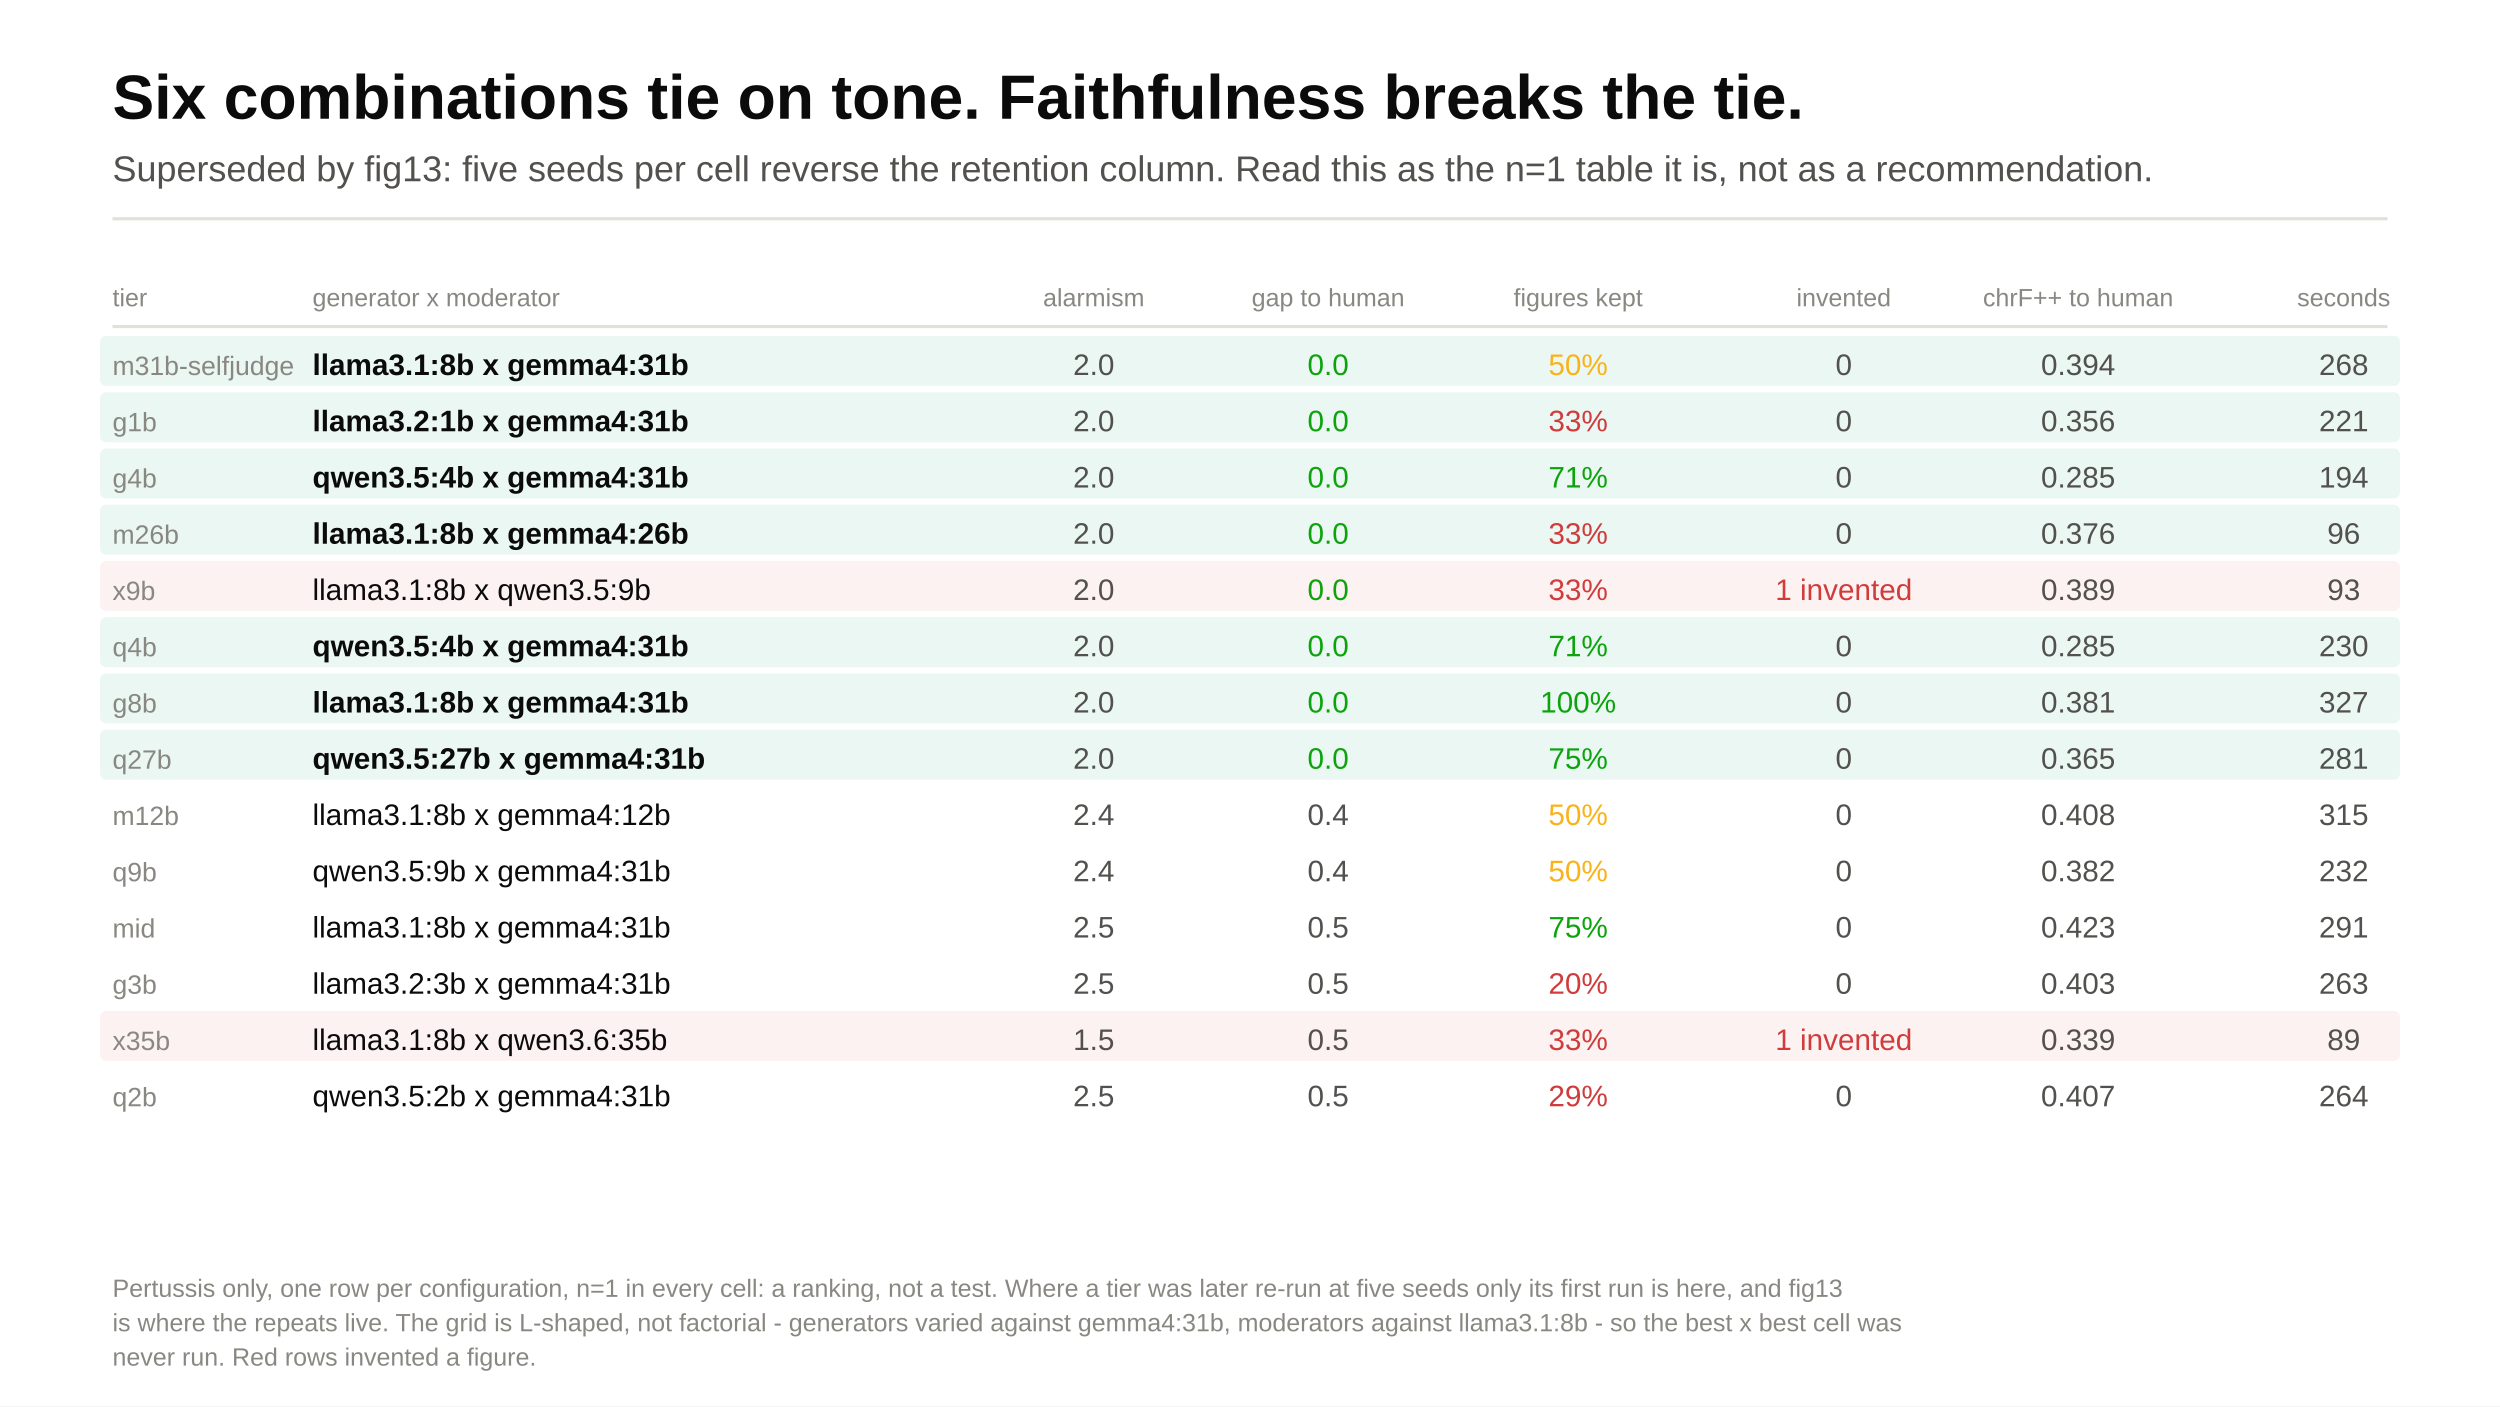
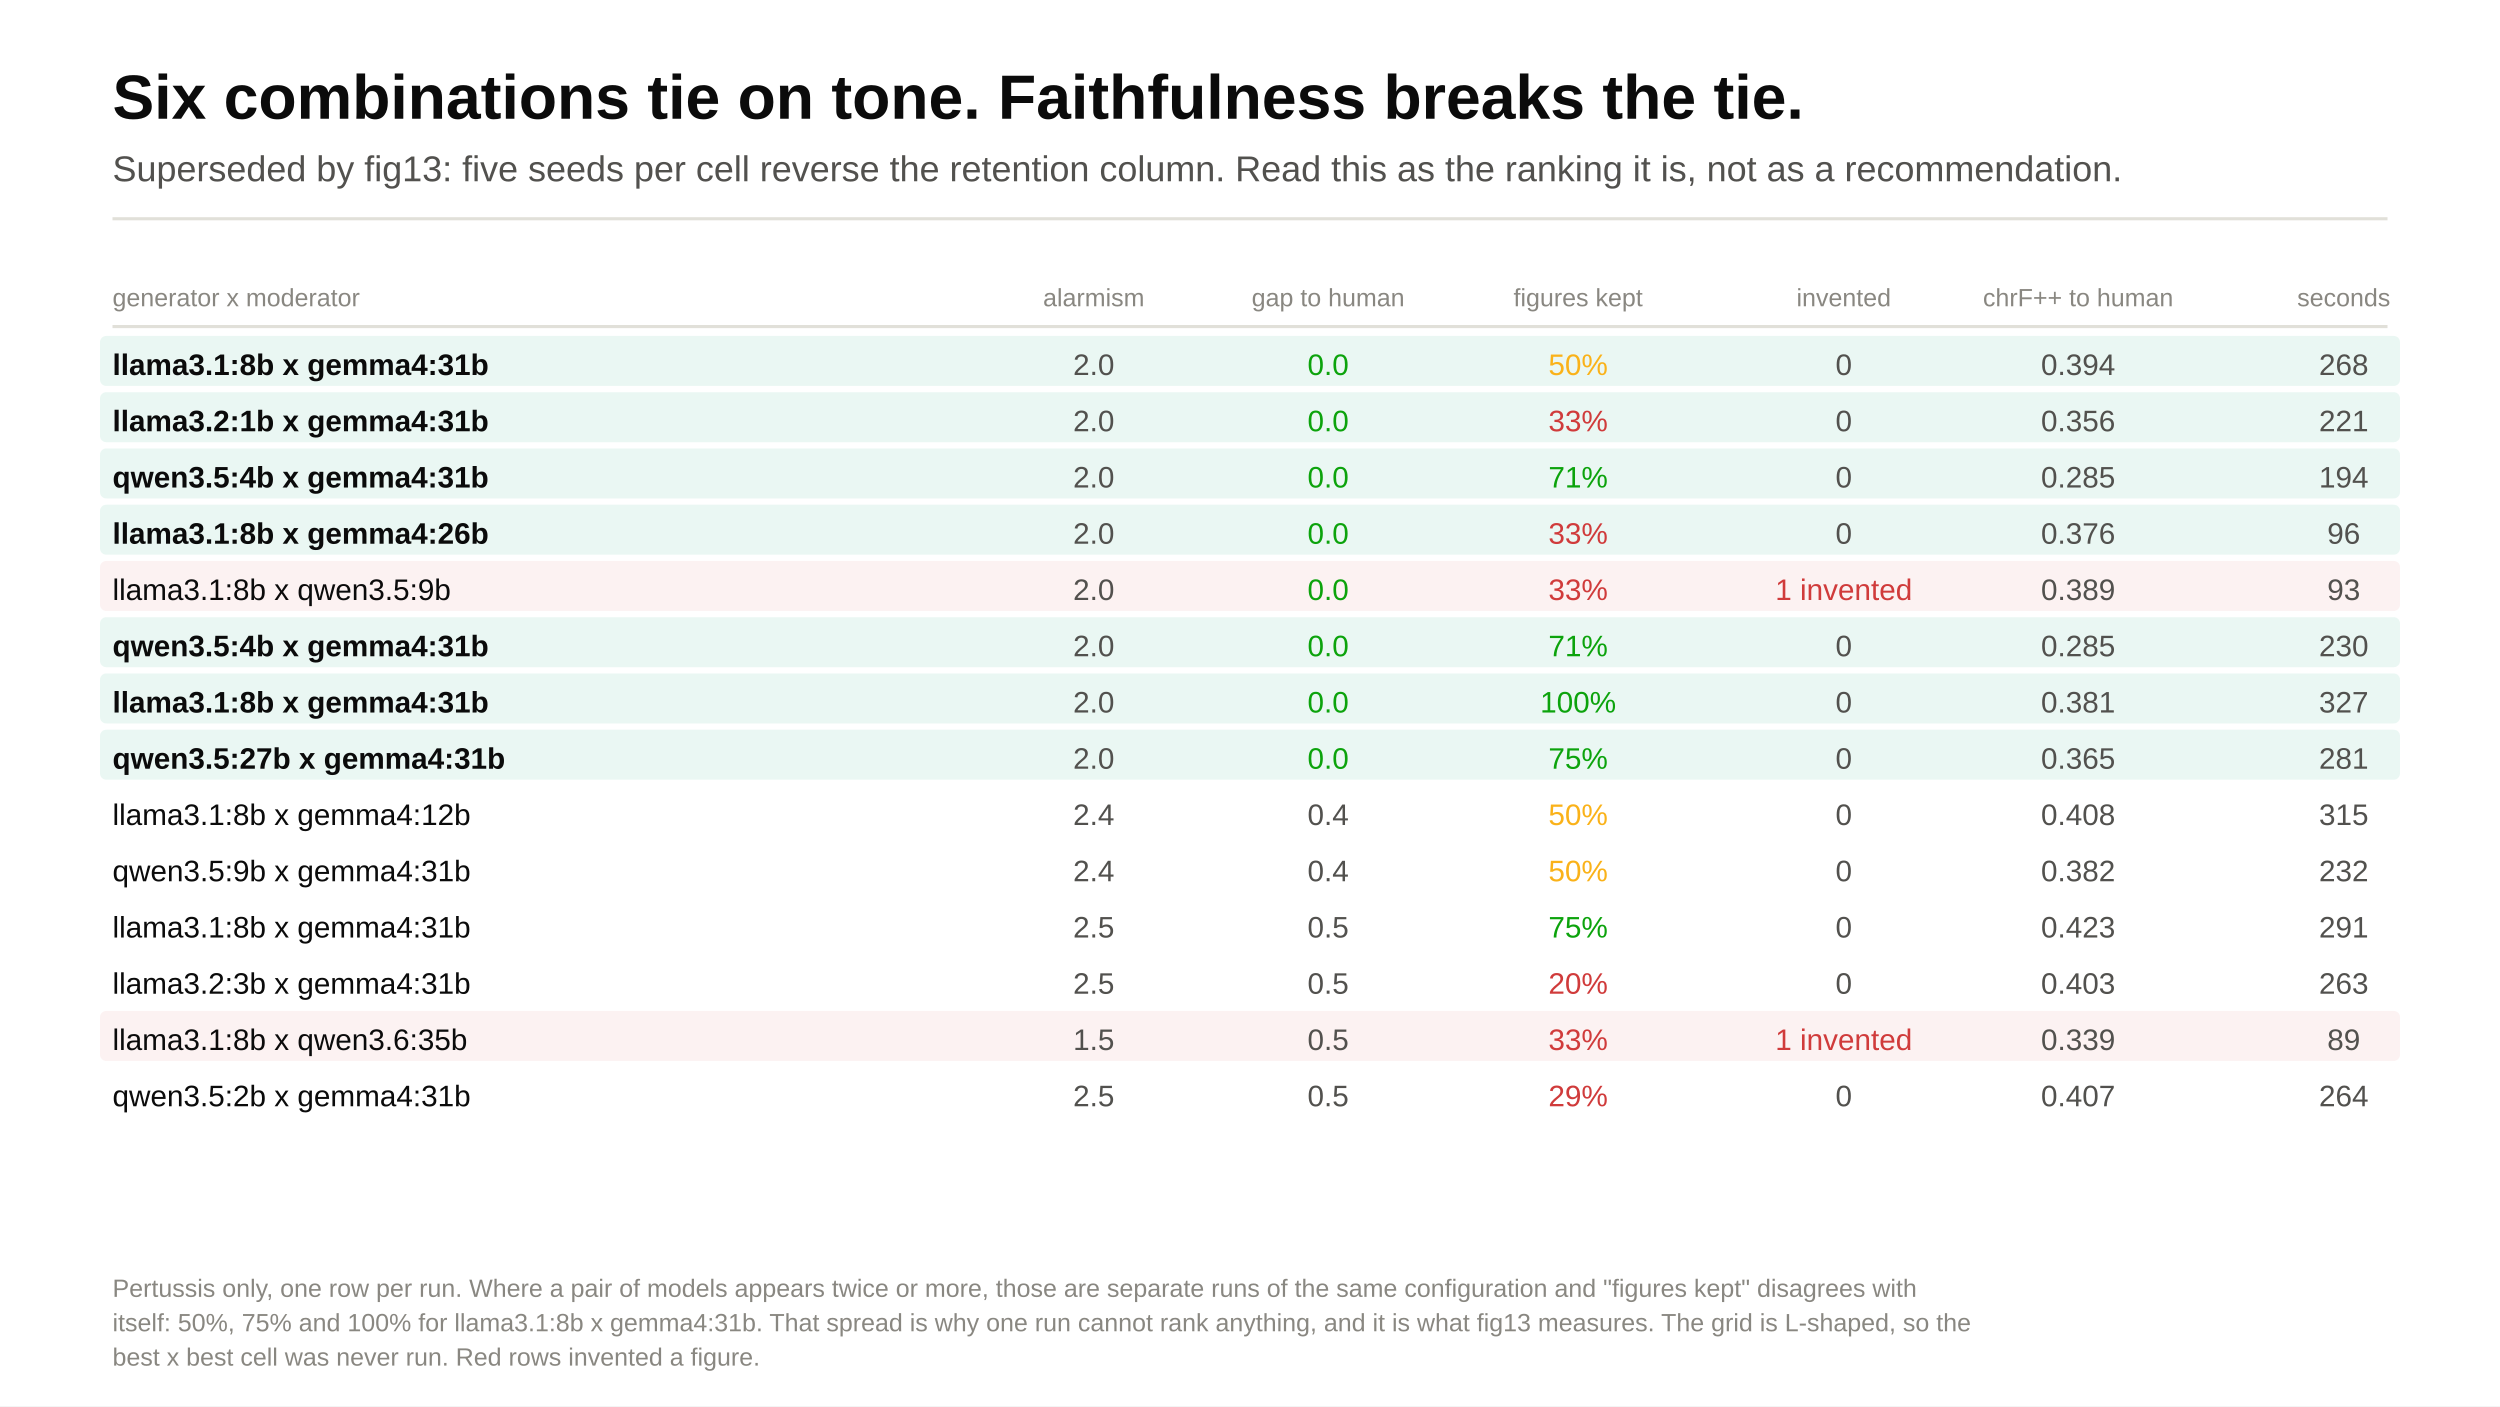
<svg xmlns="http://www.w3.org/2000/svg" width="1600" height="900" viewBox="0 0 1600 900">
  <defs>
    <pattern id="hatch" width="8" height="8" patternTransform="rotate(45)" patternUnits="userSpaceOnUse">
      <rect width="8" height="8" fill="#2a78d6" fill-opacity="0.22" />
      <line x1="0" y1="0" x2="0" y2="8" stroke="#2a78d6" stroke-width="3" />
    </pattern>
    <marker id="arrow" viewBox="0 0 10 10" refX="9" refY="5" markerWidth="7" markerHeight="7" orient="auto-start-reverse">
      <path d="M 0 0 L 10 5 L 0 10 z" fill="#898781" />
    </marker>
    <marker id="arrowblue" viewBox="0 0 10 10" refX="9" refY="5" markerWidth="7" markerHeight="7" orient="auto-start-reverse">
      <path d="M 0 0 L 10 5 L 0 10 z" fill="#2a78d6" />
    </marker>
  </defs>
  <rect width="1600" height="900" fill="#ffffff" />
  <text x="72" y="76" font-family="Arial, 'Helvetica Neue', Helvetica, sans-serif" font-size="40" fill="#0b0b0b" font-weight="bold" text-anchor="start" letter-spacing="0">Six combinations tie on tone. Faithfulness breaks the tie.</text>
-   <text x="72" y="116" font-family="Arial, 'Helvetica Neue', Helvetica, sans-serif" font-size="23" fill="#52514e" font-weight="normal" text-anchor="start" letter-spacing="0">Superseded by fig13: five seeds per cell reverse the retention column. Read this as the n=1 table it is, not as a recommendation.</text>
+   <text x="72" y="116" font-family="Arial, 'Helvetica Neue', Helvetica, sans-serif" font-size="23" fill="#52514e" font-weight="normal" text-anchor="start" letter-spacing="0">Superseded by fig13: five seeds per cell reverse the retention column. Read this as the ranking it is, not as a recommendation.</text>
  <line x1="72" y1="140" x2="1528" y2="140" stroke="#e1e0d9" stroke-width="2" />
-   <text x="72" y="196" font-family="Arial, 'Helvetica Neue', Helvetica, sans-serif" font-size="16" fill="#898781" font-weight="normal" text-anchor="start" letter-spacing="0">tier</text>
-   <text x="200" y="196" font-family="Arial, 'Helvetica Neue', Helvetica, sans-serif" font-size="16" fill="#898781" font-weight="normal" text-anchor="start" letter-spacing="0">generator  x  moderator</text>
+   <text x="72" y="196" font-family="Arial, 'Helvetica Neue', Helvetica, sans-serif" font-size="16" fill="#898781" font-weight="normal" text-anchor="start" letter-spacing="0">generator  x  moderator</text>
  <text x="700" y="196" font-family="Arial, 'Helvetica Neue', Helvetica, sans-serif" font-size="16" fill="#898781" font-weight="normal" text-anchor="middle" letter-spacing="0">alarmism</text>
  <text x="850" y="196" font-family="Arial, 'Helvetica Neue', Helvetica, sans-serif" font-size="16" fill="#898781" font-weight="normal" text-anchor="middle" letter-spacing="0">gap to human</text>
  <text x="1010" y="196" font-family="Arial, 'Helvetica Neue', Helvetica, sans-serif" font-size="16" fill="#898781" font-weight="normal" text-anchor="middle" letter-spacing="0">figures kept</text>
  <text x="1180" y="196" font-family="Arial, 'Helvetica Neue', Helvetica, sans-serif" font-size="16" fill="#898781" font-weight="normal" text-anchor="middle" letter-spacing="0">invented</text>
  <text x="1330" y="196" font-family="Arial, 'Helvetica Neue', Helvetica, sans-serif" font-size="16" fill="#898781" font-weight="normal" text-anchor="middle" letter-spacing="0">chrF++ to human</text>
  <text x="1500" y="196" font-family="Arial, 'Helvetica Neue', Helvetica, sans-serif" font-size="16" fill="#898781" font-weight="normal" text-anchor="middle" letter-spacing="0">seconds</text>
  <line x1="72" y1="209" x2="1528" y2="209" stroke="#e1e0d9" stroke-width="2" />
  <rect x="64" y="215" width="1472" height="32" fill="#1baf7a" fill-opacity="0.09" rx="4" />
-   <text x="72" y="240" font-family="Arial, 'Helvetica Neue', Helvetica, sans-serif" font-size="17" fill="#898781" font-weight="normal" text-anchor="start" letter-spacing="0">m31b-selfjudge</text>
-   <text x="200" y="240" font-family="Arial, 'Helvetica Neue', Helvetica, sans-serif" font-size="19" fill="#0b0b0b" font-weight="bold" text-anchor="start" letter-spacing="0">llama3.1:8b  x  gemma4:31b</text>
+   <text x="72" y="240" font-family="Arial, 'Helvetica Neue', Helvetica, sans-serif" font-size="19" fill="#0b0b0b" font-weight="bold" text-anchor="start" letter-spacing="0">llama3.1:8b  x  gemma4:31b</text>
  <text x="700" y="240" font-family="Arial, 'Helvetica Neue', Helvetica, sans-serif" font-size="19" fill="#52514e" font-weight="normal" text-anchor="middle" letter-spacing="0">2.0</text>
  <text x="850" y="240" font-family="Arial, 'Helvetica Neue', Helvetica, sans-serif" font-size="19" fill="#0ca30c" font-weight="normal" text-anchor="middle" letter-spacing="0">0.0</text>
  <text x="1010" y="240" font-family="Arial, 'Helvetica Neue', Helvetica, sans-serif" font-size="19" fill="#fab219" font-weight="normal" text-anchor="middle" letter-spacing="0">50%</text>
  <text x="1180" y="240" font-family="Arial, 'Helvetica Neue', Helvetica, sans-serif" font-size="19" fill="#52514e" font-weight="normal" text-anchor="middle" letter-spacing="0">0</text>
  <text x="1330" y="240" font-family="Arial, 'Helvetica Neue', Helvetica, sans-serif" font-size="19" fill="#52514e" font-weight="normal" text-anchor="middle" letter-spacing="0">0.394</text>
  <text x="1500" y="240" font-family="Arial, 'Helvetica Neue', Helvetica, sans-serif" font-size="19" fill="#52514e" font-weight="normal" text-anchor="middle" letter-spacing="0">268</text>
  <rect x="64" y="251" width="1472" height="32" fill="#1baf7a" fill-opacity="0.09" rx="4" />
-   <text x="72" y="276" font-family="Arial, 'Helvetica Neue', Helvetica, sans-serif" font-size="17" fill="#898781" font-weight="normal" text-anchor="start" letter-spacing="0">g1b</text>
-   <text x="200" y="276" font-family="Arial, 'Helvetica Neue', Helvetica, sans-serif" font-size="19" fill="#0b0b0b" font-weight="bold" text-anchor="start" letter-spacing="0">llama3.2:1b  x  gemma4:31b</text>
+   <text x="72" y="276" font-family="Arial, 'Helvetica Neue', Helvetica, sans-serif" font-size="19" fill="#0b0b0b" font-weight="bold" text-anchor="start" letter-spacing="0">llama3.2:1b  x  gemma4:31b</text>
  <text x="700" y="276" font-family="Arial, 'Helvetica Neue', Helvetica, sans-serif" font-size="19" fill="#52514e" font-weight="normal" text-anchor="middle" letter-spacing="0">2.0</text>
  <text x="850" y="276" font-family="Arial, 'Helvetica Neue', Helvetica, sans-serif" font-size="19" fill="#0ca30c" font-weight="normal" text-anchor="middle" letter-spacing="0">0.0</text>
  <text x="1010" y="276" font-family="Arial, 'Helvetica Neue', Helvetica, sans-serif" font-size="19" fill="#d03b3b" font-weight="normal" text-anchor="middle" letter-spacing="0">33%</text>
  <text x="1180" y="276" font-family="Arial, 'Helvetica Neue', Helvetica, sans-serif" font-size="19" fill="#52514e" font-weight="normal" text-anchor="middle" letter-spacing="0">0</text>
  <text x="1330" y="276" font-family="Arial, 'Helvetica Neue', Helvetica, sans-serif" font-size="19" fill="#52514e" font-weight="normal" text-anchor="middle" letter-spacing="0">0.356</text>
  <text x="1500" y="276" font-family="Arial, 'Helvetica Neue', Helvetica, sans-serif" font-size="19" fill="#52514e" font-weight="normal" text-anchor="middle" letter-spacing="0">221</text>
  <rect x="64" y="287" width="1472" height="32" fill="#1baf7a" fill-opacity="0.09" rx="4" />
-   <text x="72" y="312" font-family="Arial, 'Helvetica Neue', Helvetica, sans-serif" font-size="17" fill="#898781" font-weight="normal" text-anchor="start" letter-spacing="0">g4b</text>
-   <text x="200" y="312" font-family="Arial, 'Helvetica Neue', Helvetica, sans-serif" font-size="19" fill="#0b0b0b" font-weight="bold" text-anchor="start" letter-spacing="0">qwen3.5:4b  x  gemma4:31b</text>
+   <text x="72" y="312" font-family="Arial, 'Helvetica Neue', Helvetica, sans-serif" font-size="19" fill="#0b0b0b" font-weight="bold" text-anchor="start" letter-spacing="0">qwen3.5:4b  x  gemma4:31b</text>
  <text x="700" y="312" font-family="Arial, 'Helvetica Neue', Helvetica, sans-serif" font-size="19" fill="#52514e" font-weight="normal" text-anchor="middle" letter-spacing="0">2.0</text>
  <text x="850" y="312" font-family="Arial, 'Helvetica Neue', Helvetica, sans-serif" font-size="19" fill="#0ca30c" font-weight="normal" text-anchor="middle" letter-spacing="0">0.0</text>
  <text x="1010" y="312" font-family="Arial, 'Helvetica Neue', Helvetica, sans-serif" font-size="19" fill="#0ca30c" font-weight="normal" text-anchor="middle" letter-spacing="0">71%</text>
  <text x="1180" y="312" font-family="Arial, 'Helvetica Neue', Helvetica, sans-serif" font-size="19" fill="#52514e" font-weight="normal" text-anchor="middle" letter-spacing="0">0</text>
  <text x="1330" y="312" font-family="Arial, 'Helvetica Neue', Helvetica, sans-serif" font-size="19" fill="#52514e" font-weight="normal" text-anchor="middle" letter-spacing="0">0.285</text>
  <text x="1500" y="312" font-family="Arial, 'Helvetica Neue', Helvetica, sans-serif" font-size="19" fill="#52514e" font-weight="normal" text-anchor="middle" letter-spacing="0">194</text>
  <rect x="64" y="323" width="1472" height="32" fill="#1baf7a" fill-opacity="0.09" rx="4" />
-   <text x="72" y="348" font-family="Arial, 'Helvetica Neue', Helvetica, sans-serif" font-size="17" fill="#898781" font-weight="normal" text-anchor="start" letter-spacing="0">m26b</text>
-   <text x="200" y="348" font-family="Arial, 'Helvetica Neue', Helvetica, sans-serif" font-size="19" fill="#0b0b0b" font-weight="bold" text-anchor="start" letter-spacing="0">llama3.1:8b  x  gemma4:26b</text>
+   <text x="72" y="348" font-family="Arial, 'Helvetica Neue', Helvetica, sans-serif" font-size="19" fill="#0b0b0b" font-weight="bold" text-anchor="start" letter-spacing="0">llama3.1:8b  x  gemma4:26b</text>
  <text x="700" y="348" font-family="Arial, 'Helvetica Neue', Helvetica, sans-serif" font-size="19" fill="#52514e" font-weight="normal" text-anchor="middle" letter-spacing="0">2.0</text>
  <text x="850" y="348" font-family="Arial, 'Helvetica Neue', Helvetica, sans-serif" font-size="19" fill="#0ca30c" font-weight="normal" text-anchor="middle" letter-spacing="0">0.0</text>
  <text x="1010" y="348" font-family="Arial, 'Helvetica Neue', Helvetica, sans-serif" font-size="19" fill="#d03b3b" font-weight="normal" text-anchor="middle" letter-spacing="0">33%</text>
  <text x="1180" y="348" font-family="Arial, 'Helvetica Neue', Helvetica, sans-serif" font-size="19" fill="#52514e" font-weight="normal" text-anchor="middle" letter-spacing="0">0</text>
  <text x="1330" y="348" font-family="Arial, 'Helvetica Neue', Helvetica, sans-serif" font-size="19" fill="#52514e" font-weight="normal" text-anchor="middle" letter-spacing="0">0.376</text>
  <text x="1500" y="348" font-family="Arial, 'Helvetica Neue', Helvetica, sans-serif" font-size="19" fill="#52514e" font-weight="normal" text-anchor="middle" letter-spacing="0">96</text>
  <rect x="64" y="359" width="1472" height="32" fill="#d03b3b" fill-opacity="0.07" rx="4" />
-   <text x="72" y="384" font-family="Arial, 'Helvetica Neue', Helvetica, sans-serif" font-size="17" fill="#898781" font-weight="normal" text-anchor="start" letter-spacing="0">x9b</text>
-   <text x="200" y="384" font-family="Arial, 'Helvetica Neue', Helvetica, sans-serif" font-size="19" fill="#0b0b0b" font-weight="normal" text-anchor="start" letter-spacing="0">llama3.1:8b  x  qwen3.5:9b</text>
+   <text x="72" y="384" font-family="Arial, 'Helvetica Neue', Helvetica, sans-serif" font-size="19" fill="#0b0b0b" font-weight="normal" text-anchor="start" letter-spacing="0">llama3.1:8b  x  qwen3.5:9b</text>
  <text x="700" y="384" font-family="Arial, 'Helvetica Neue', Helvetica, sans-serif" font-size="19" fill="#52514e" font-weight="normal" text-anchor="middle" letter-spacing="0">2.0</text>
  <text x="850" y="384" font-family="Arial, 'Helvetica Neue', Helvetica, sans-serif" font-size="19" fill="#0ca30c" font-weight="normal" text-anchor="middle" letter-spacing="0">0.0</text>
  <text x="1010" y="384" font-family="Arial, 'Helvetica Neue', Helvetica, sans-serif" font-size="19" fill="#d03b3b" font-weight="normal" text-anchor="middle" letter-spacing="0">33%</text>
  <text x="1180" y="384" font-family="Arial, 'Helvetica Neue', Helvetica, sans-serif" font-size="19" fill="#d03b3b" font-weight="normal" text-anchor="middle" letter-spacing="0">1  invented</text>
  <text x="1330" y="384" font-family="Arial, 'Helvetica Neue', Helvetica, sans-serif" font-size="19" fill="#52514e" font-weight="normal" text-anchor="middle" letter-spacing="0">0.389</text>
  <text x="1500" y="384" font-family="Arial, 'Helvetica Neue', Helvetica, sans-serif" font-size="19" fill="#52514e" font-weight="normal" text-anchor="middle" letter-spacing="0">93</text>
  <rect x="64" y="395" width="1472" height="32" fill="#1baf7a" fill-opacity="0.09" rx="4" />
-   <text x="72" y="420" font-family="Arial, 'Helvetica Neue', Helvetica, sans-serif" font-size="17" fill="#898781" font-weight="normal" text-anchor="start" letter-spacing="0">q4b</text>
-   <text x="200" y="420" font-family="Arial, 'Helvetica Neue', Helvetica, sans-serif" font-size="19" fill="#0b0b0b" font-weight="bold" text-anchor="start" letter-spacing="0">qwen3.5:4b  x  gemma4:31b</text>
+   <text x="72" y="420" font-family="Arial, 'Helvetica Neue', Helvetica, sans-serif" font-size="19" fill="#0b0b0b" font-weight="bold" text-anchor="start" letter-spacing="0">qwen3.5:4b  x  gemma4:31b</text>
  <text x="700" y="420" font-family="Arial, 'Helvetica Neue', Helvetica, sans-serif" font-size="19" fill="#52514e" font-weight="normal" text-anchor="middle" letter-spacing="0">2.0</text>
  <text x="850" y="420" font-family="Arial, 'Helvetica Neue', Helvetica, sans-serif" font-size="19" fill="#0ca30c" font-weight="normal" text-anchor="middle" letter-spacing="0">0.0</text>
  <text x="1010" y="420" font-family="Arial, 'Helvetica Neue', Helvetica, sans-serif" font-size="19" fill="#0ca30c" font-weight="normal" text-anchor="middle" letter-spacing="0">71%</text>
  <text x="1180" y="420" font-family="Arial, 'Helvetica Neue', Helvetica, sans-serif" font-size="19" fill="#52514e" font-weight="normal" text-anchor="middle" letter-spacing="0">0</text>
  <text x="1330" y="420" font-family="Arial, 'Helvetica Neue', Helvetica, sans-serif" font-size="19" fill="#52514e" font-weight="normal" text-anchor="middle" letter-spacing="0">0.285</text>
  <text x="1500" y="420" font-family="Arial, 'Helvetica Neue', Helvetica, sans-serif" font-size="19" fill="#52514e" font-weight="normal" text-anchor="middle" letter-spacing="0">230</text>
  <rect x="64" y="431" width="1472" height="32" fill="#1baf7a" fill-opacity="0.09" rx="4" />
-   <text x="72" y="456" font-family="Arial, 'Helvetica Neue', Helvetica, sans-serif" font-size="17" fill="#898781" font-weight="normal" text-anchor="start" letter-spacing="0">g8b</text>
-   <text x="200" y="456" font-family="Arial, 'Helvetica Neue', Helvetica, sans-serif" font-size="19" fill="#0b0b0b" font-weight="bold" text-anchor="start" letter-spacing="0">llama3.1:8b  x  gemma4:31b</text>
+   <text x="72" y="456" font-family="Arial, 'Helvetica Neue', Helvetica, sans-serif" font-size="19" fill="#0b0b0b" font-weight="bold" text-anchor="start" letter-spacing="0">llama3.1:8b  x  gemma4:31b</text>
  <text x="700" y="456" font-family="Arial, 'Helvetica Neue', Helvetica, sans-serif" font-size="19" fill="#52514e" font-weight="normal" text-anchor="middle" letter-spacing="0">2.0</text>
  <text x="850" y="456" font-family="Arial, 'Helvetica Neue', Helvetica, sans-serif" font-size="19" fill="#0ca30c" font-weight="normal" text-anchor="middle" letter-spacing="0">0.0</text>
  <text x="1010" y="456" font-family="Arial, 'Helvetica Neue', Helvetica, sans-serif" font-size="19" fill="#0ca30c" font-weight="normal" text-anchor="middle" letter-spacing="0">100%</text>
  <text x="1180" y="456" font-family="Arial, 'Helvetica Neue', Helvetica, sans-serif" font-size="19" fill="#52514e" font-weight="normal" text-anchor="middle" letter-spacing="0">0</text>
  <text x="1330" y="456" font-family="Arial, 'Helvetica Neue', Helvetica, sans-serif" font-size="19" fill="#52514e" font-weight="normal" text-anchor="middle" letter-spacing="0">0.381</text>
  <text x="1500" y="456" font-family="Arial, 'Helvetica Neue', Helvetica, sans-serif" font-size="19" fill="#52514e" font-weight="normal" text-anchor="middle" letter-spacing="0">327</text>
  <rect x="64" y="467" width="1472" height="32" fill="#1baf7a" fill-opacity="0.09" rx="4" />
-   <text x="72" y="492" font-family="Arial, 'Helvetica Neue', Helvetica, sans-serif" font-size="17" fill="#898781" font-weight="normal" text-anchor="start" letter-spacing="0">q27b</text>
-   <text x="200" y="492" font-family="Arial, 'Helvetica Neue', Helvetica, sans-serif" font-size="19" fill="#0b0b0b" font-weight="bold" text-anchor="start" letter-spacing="0">qwen3.5:27b  x  gemma4:31b</text>
+   <text x="72" y="492" font-family="Arial, 'Helvetica Neue', Helvetica, sans-serif" font-size="19" fill="#0b0b0b" font-weight="bold" text-anchor="start" letter-spacing="0">qwen3.5:27b  x  gemma4:31b</text>
  <text x="700" y="492" font-family="Arial, 'Helvetica Neue', Helvetica, sans-serif" font-size="19" fill="#52514e" font-weight="normal" text-anchor="middle" letter-spacing="0">2.0</text>
  <text x="850" y="492" font-family="Arial, 'Helvetica Neue', Helvetica, sans-serif" font-size="19" fill="#0ca30c" font-weight="normal" text-anchor="middle" letter-spacing="0">0.0</text>
  <text x="1010" y="492" font-family="Arial, 'Helvetica Neue', Helvetica, sans-serif" font-size="19" fill="#0ca30c" font-weight="normal" text-anchor="middle" letter-spacing="0">75%</text>
  <text x="1180" y="492" font-family="Arial, 'Helvetica Neue', Helvetica, sans-serif" font-size="19" fill="#52514e" font-weight="normal" text-anchor="middle" letter-spacing="0">0</text>
  <text x="1330" y="492" font-family="Arial, 'Helvetica Neue', Helvetica, sans-serif" font-size="19" fill="#52514e" font-weight="normal" text-anchor="middle" letter-spacing="0">0.365</text>
  <text x="1500" y="492" font-family="Arial, 'Helvetica Neue', Helvetica, sans-serif" font-size="19" fill="#52514e" font-weight="normal" text-anchor="middle" letter-spacing="0">281</text>
-   <text x="72" y="528" font-family="Arial, 'Helvetica Neue', Helvetica, sans-serif" font-size="17" fill="#898781" font-weight="normal" text-anchor="start" letter-spacing="0">m12b</text>
-   <text x="200" y="528" font-family="Arial, 'Helvetica Neue', Helvetica, sans-serif" font-size="19" fill="#0b0b0b" font-weight="normal" text-anchor="start" letter-spacing="0">llama3.1:8b  x  gemma4:12b</text>
+   <text x="72" y="528" font-family="Arial, 'Helvetica Neue', Helvetica, sans-serif" font-size="19" fill="#0b0b0b" font-weight="normal" text-anchor="start" letter-spacing="0">llama3.1:8b  x  gemma4:12b</text>
  <text x="700" y="528" font-family="Arial, 'Helvetica Neue', Helvetica, sans-serif" font-size="19" fill="#52514e" font-weight="normal" text-anchor="middle" letter-spacing="0">2.4</text>
  <text x="850" y="528" font-family="Arial, 'Helvetica Neue', Helvetica, sans-serif" font-size="19" fill="#52514e" font-weight="normal" text-anchor="middle" letter-spacing="0">0.4</text>
  <text x="1010" y="528" font-family="Arial, 'Helvetica Neue', Helvetica, sans-serif" font-size="19" fill="#fab219" font-weight="normal" text-anchor="middle" letter-spacing="0">50%</text>
  <text x="1180" y="528" font-family="Arial, 'Helvetica Neue', Helvetica, sans-serif" font-size="19" fill="#52514e" font-weight="normal" text-anchor="middle" letter-spacing="0">0</text>
  <text x="1330" y="528" font-family="Arial, 'Helvetica Neue', Helvetica, sans-serif" font-size="19" fill="#52514e" font-weight="normal" text-anchor="middle" letter-spacing="0">0.408</text>
  <text x="1500" y="528" font-family="Arial, 'Helvetica Neue', Helvetica, sans-serif" font-size="19" fill="#52514e" font-weight="normal" text-anchor="middle" letter-spacing="0">315</text>
-   <text x="72" y="564" font-family="Arial, 'Helvetica Neue', Helvetica, sans-serif" font-size="17" fill="#898781" font-weight="normal" text-anchor="start" letter-spacing="0">q9b</text>
-   <text x="200" y="564" font-family="Arial, 'Helvetica Neue', Helvetica, sans-serif" font-size="19" fill="#0b0b0b" font-weight="normal" text-anchor="start" letter-spacing="0">qwen3.5:9b  x  gemma4:31b</text>
+   <text x="72" y="564" font-family="Arial, 'Helvetica Neue', Helvetica, sans-serif" font-size="19" fill="#0b0b0b" font-weight="normal" text-anchor="start" letter-spacing="0">qwen3.5:9b  x  gemma4:31b</text>
  <text x="700" y="564" font-family="Arial, 'Helvetica Neue', Helvetica, sans-serif" font-size="19" fill="#52514e" font-weight="normal" text-anchor="middle" letter-spacing="0">2.4</text>
  <text x="850" y="564" font-family="Arial, 'Helvetica Neue', Helvetica, sans-serif" font-size="19" fill="#52514e" font-weight="normal" text-anchor="middle" letter-spacing="0">0.4</text>
  <text x="1010" y="564" font-family="Arial, 'Helvetica Neue', Helvetica, sans-serif" font-size="19" fill="#fab219" font-weight="normal" text-anchor="middle" letter-spacing="0">50%</text>
  <text x="1180" y="564" font-family="Arial, 'Helvetica Neue', Helvetica, sans-serif" font-size="19" fill="#52514e" font-weight="normal" text-anchor="middle" letter-spacing="0">0</text>
  <text x="1330" y="564" font-family="Arial, 'Helvetica Neue', Helvetica, sans-serif" font-size="19" fill="#52514e" font-weight="normal" text-anchor="middle" letter-spacing="0">0.382</text>
  <text x="1500" y="564" font-family="Arial, 'Helvetica Neue', Helvetica, sans-serif" font-size="19" fill="#52514e" font-weight="normal" text-anchor="middle" letter-spacing="0">232</text>
-   <text x="72" y="600" font-family="Arial, 'Helvetica Neue', Helvetica, sans-serif" font-size="17" fill="#898781" font-weight="normal" text-anchor="start" letter-spacing="0">mid</text>
-   <text x="200" y="600" font-family="Arial, 'Helvetica Neue', Helvetica, sans-serif" font-size="19" fill="#0b0b0b" font-weight="normal" text-anchor="start" letter-spacing="0">llama3.1:8b  x  gemma4:31b</text>
+   <text x="72" y="600" font-family="Arial, 'Helvetica Neue', Helvetica, sans-serif" font-size="19" fill="#0b0b0b" font-weight="normal" text-anchor="start" letter-spacing="0">llama3.1:8b  x  gemma4:31b</text>
  <text x="700" y="600" font-family="Arial, 'Helvetica Neue', Helvetica, sans-serif" font-size="19" fill="#52514e" font-weight="normal" text-anchor="middle" letter-spacing="0">2.5</text>
  <text x="850" y="600" font-family="Arial, 'Helvetica Neue', Helvetica, sans-serif" font-size="19" fill="#52514e" font-weight="normal" text-anchor="middle" letter-spacing="0">0.5</text>
  <text x="1010" y="600" font-family="Arial, 'Helvetica Neue', Helvetica, sans-serif" font-size="19" fill="#0ca30c" font-weight="normal" text-anchor="middle" letter-spacing="0">75%</text>
  <text x="1180" y="600" font-family="Arial, 'Helvetica Neue', Helvetica, sans-serif" font-size="19" fill="#52514e" font-weight="normal" text-anchor="middle" letter-spacing="0">0</text>
  <text x="1330" y="600" font-family="Arial, 'Helvetica Neue', Helvetica, sans-serif" font-size="19" fill="#52514e" font-weight="normal" text-anchor="middle" letter-spacing="0">0.423</text>
  <text x="1500" y="600" font-family="Arial, 'Helvetica Neue', Helvetica, sans-serif" font-size="19" fill="#52514e" font-weight="normal" text-anchor="middle" letter-spacing="0">291</text>
-   <text x="72" y="636" font-family="Arial, 'Helvetica Neue', Helvetica, sans-serif" font-size="17" fill="#898781" font-weight="normal" text-anchor="start" letter-spacing="0">g3b</text>
-   <text x="200" y="636" font-family="Arial, 'Helvetica Neue', Helvetica, sans-serif" font-size="19" fill="#0b0b0b" font-weight="normal" text-anchor="start" letter-spacing="0">llama3.2:3b  x  gemma4:31b</text>
+   <text x="72" y="636" font-family="Arial, 'Helvetica Neue', Helvetica, sans-serif" font-size="19" fill="#0b0b0b" font-weight="normal" text-anchor="start" letter-spacing="0">llama3.2:3b  x  gemma4:31b</text>
  <text x="700" y="636" font-family="Arial, 'Helvetica Neue', Helvetica, sans-serif" font-size="19" fill="#52514e" font-weight="normal" text-anchor="middle" letter-spacing="0">2.5</text>
  <text x="850" y="636" font-family="Arial, 'Helvetica Neue', Helvetica, sans-serif" font-size="19" fill="#52514e" font-weight="normal" text-anchor="middle" letter-spacing="0">0.5</text>
  <text x="1010" y="636" font-family="Arial, 'Helvetica Neue', Helvetica, sans-serif" font-size="19" fill="#d03b3b" font-weight="normal" text-anchor="middle" letter-spacing="0">20%</text>
  <text x="1180" y="636" font-family="Arial, 'Helvetica Neue', Helvetica, sans-serif" font-size="19" fill="#52514e" font-weight="normal" text-anchor="middle" letter-spacing="0">0</text>
  <text x="1330" y="636" font-family="Arial, 'Helvetica Neue', Helvetica, sans-serif" font-size="19" fill="#52514e" font-weight="normal" text-anchor="middle" letter-spacing="0">0.403</text>
  <text x="1500" y="636" font-family="Arial, 'Helvetica Neue', Helvetica, sans-serif" font-size="19" fill="#52514e" font-weight="normal" text-anchor="middle" letter-spacing="0">263</text>
  <rect x="64" y="647" width="1472" height="32" fill="#d03b3b" fill-opacity="0.07" rx="4" />
-   <text x="72" y="672" font-family="Arial, 'Helvetica Neue', Helvetica, sans-serif" font-size="17" fill="#898781" font-weight="normal" text-anchor="start" letter-spacing="0">x35b</text>
-   <text x="200" y="672" font-family="Arial, 'Helvetica Neue', Helvetica, sans-serif" font-size="19" fill="#0b0b0b" font-weight="normal" text-anchor="start" letter-spacing="0">llama3.1:8b  x  qwen3.6:35b</text>
+   <text x="72" y="672" font-family="Arial, 'Helvetica Neue', Helvetica, sans-serif" font-size="19" fill="#0b0b0b" font-weight="normal" text-anchor="start" letter-spacing="0">llama3.1:8b  x  qwen3.6:35b</text>
  <text x="700" y="672" font-family="Arial, 'Helvetica Neue', Helvetica, sans-serif" font-size="19" fill="#52514e" font-weight="normal" text-anchor="middle" letter-spacing="0">1.5</text>
  <text x="850" y="672" font-family="Arial, 'Helvetica Neue', Helvetica, sans-serif" font-size="19" fill="#52514e" font-weight="normal" text-anchor="middle" letter-spacing="0">0.5</text>
  <text x="1010" y="672" font-family="Arial, 'Helvetica Neue', Helvetica, sans-serif" font-size="19" fill="#d03b3b" font-weight="normal" text-anchor="middle" letter-spacing="0">33%</text>
  <text x="1180" y="672" font-family="Arial, 'Helvetica Neue', Helvetica, sans-serif" font-size="19" fill="#d03b3b" font-weight="normal" text-anchor="middle" letter-spacing="0">1  invented</text>
  <text x="1330" y="672" font-family="Arial, 'Helvetica Neue', Helvetica, sans-serif" font-size="19" fill="#52514e" font-weight="normal" text-anchor="middle" letter-spacing="0">0.339</text>
  <text x="1500" y="672" font-family="Arial, 'Helvetica Neue', Helvetica, sans-serif" font-size="19" fill="#52514e" font-weight="normal" text-anchor="middle" letter-spacing="0">89</text>
-   <text x="72" y="708" font-family="Arial, 'Helvetica Neue', Helvetica, sans-serif" font-size="17" fill="#898781" font-weight="normal" text-anchor="start" letter-spacing="0">q2b</text>
-   <text x="200" y="708" font-family="Arial, 'Helvetica Neue', Helvetica, sans-serif" font-size="19" fill="#0b0b0b" font-weight="normal" text-anchor="start" letter-spacing="0">qwen3.5:2b  x  gemma4:31b</text>
+   <text x="72" y="708" font-family="Arial, 'Helvetica Neue', Helvetica, sans-serif" font-size="19" fill="#0b0b0b" font-weight="normal" text-anchor="start" letter-spacing="0">qwen3.5:2b  x  gemma4:31b</text>
  <text x="700" y="708" font-family="Arial, 'Helvetica Neue', Helvetica, sans-serif" font-size="19" fill="#52514e" font-weight="normal" text-anchor="middle" letter-spacing="0">2.5</text>
  <text x="850" y="708" font-family="Arial, 'Helvetica Neue', Helvetica, sans-serif" font-size="19" fill="#52514e" font-weight="normal" text-anchor="middle" letter-spacing="0">0.5</text>
  <text x="1010" y="708" font-family="Arial, 'Helvetica Neue', Helvetica, sans-serif" font-size="19" fill="#d03b3b" font-weight="normal" text-anchor="middle" letter-spacing="0">29%</text>
  <text x="1180" y="708" font-family="Arial, 'Helvetica Neue', Helvetica, sans-serif" font-size="19" fill="#52514e" font-weight="normal" text-anchor="middle" letter-spacing="0">0</text>
  <text x="1330" y="708" font-family="Arial, 'Helvetica Neue', Helvetica, sans-serif" font-size="19" fill="#52514e" font-weight="normal" text-anchor="middle" letter-spacing="0">0.407</text>
  <text x="1500" y="708" font-family="Arial, 'Helvetica Neue', Helvetica, sans-serif" font-size="19" fill="#52514e" font-weight="normal" text-anchor="middle" letter-spacing="0">264</text>
-   <text x="72" y="830" font-family="Arial, 'Helvetica Neue', Helvetica, sans-serif" font-size="16" fill="#898781" font-weight="normal" text-anchor="start" letter-spacing="0">Pertussis only, one row per configuration, n=1 in every cell: a ranking, not a test. Where a tier was later re-run at five seeds only its first run is here, and fig13</text>
-   <text x="72" y="852" font-family="Arial, 'Helvetica Neue', Helvetica, sans-serif" font-size="16" fill="#898781" font-weight="normal" text-anchor="start" letter-spacing="0">is where the repeats live. The grid is L-shaped, not factorial - generators varied against gemma4:31b, moderators against llama3.1:8b - so the best x best cell was</text>
-   <text x="72" y="874" font-family="Arial, 'Helvetica Neue', Helvetica, sans-serif" font-size="16" fill="#898781" font-weight="normal" text-anchor="start" letter-spacing="0">never run. Red rows invented a figure.</text>
+   <text x="72" y="830" font-family="Arial, 'Helvetica Neue', Helvetica, sans-serif" font-size="16" fill="#898781" font-weight="normal" text-anchor="start" letter-spacing="0">Pertussis only, one row per run. Where a pair of models appears twice or more, those are separate runs of the same configuration and "figures kept" disagrees with</text>
+   <text x="72" y="852" font-family="Arial, 'Helvetica Neue', Helvetica, sans-serif" font-size="16" fill="#898781" font-weight="normal" text-anchor="start" letter-spacing="0">itself: 50%, 75% and 100% for llama3.1:8b x gemma4:31b. That spread is why one run cannot rank anything, and it is what fig13 measures. The grid is L-shaped, so the</text>
+   <text x="72" y="874" font-family="Arial, 'Helvetica Neue', Helvetica, sans-serif" font-size="16" fill="#898781" font-weight="normal" text-anchor="start" letter-spacing="0">best x best cell was never run. Red rows invented a figure.</text>
</svg>
